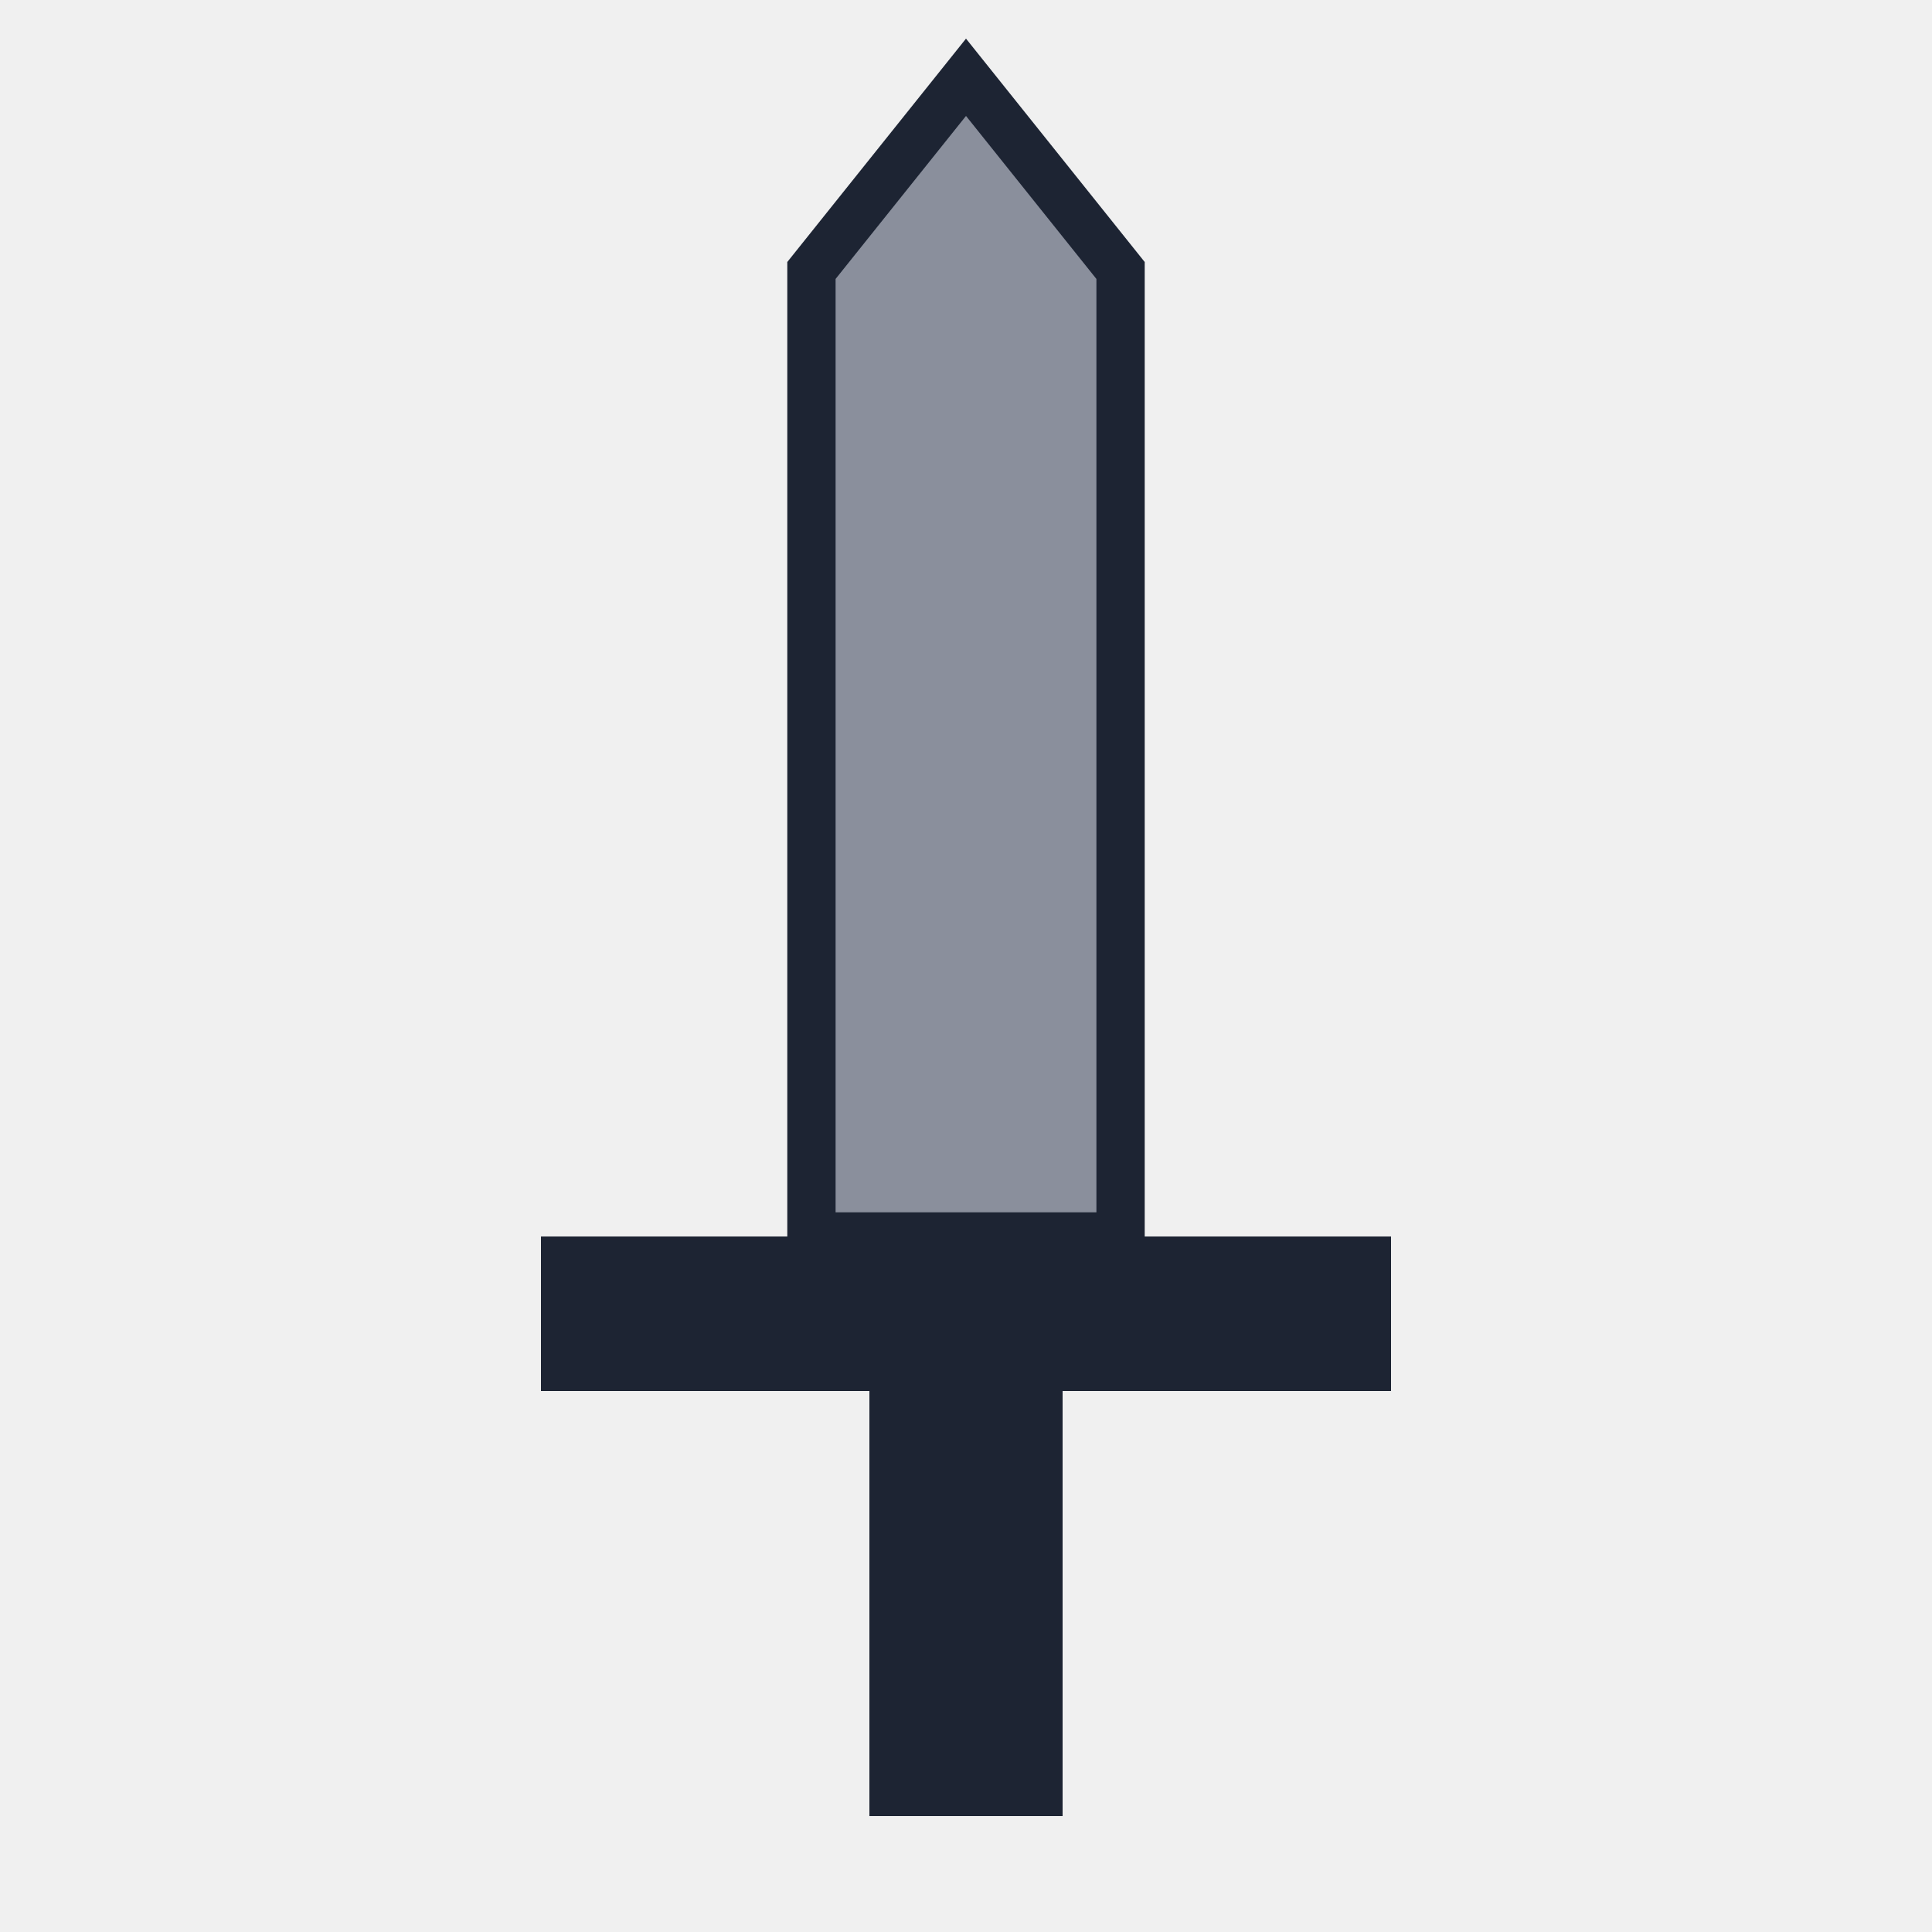
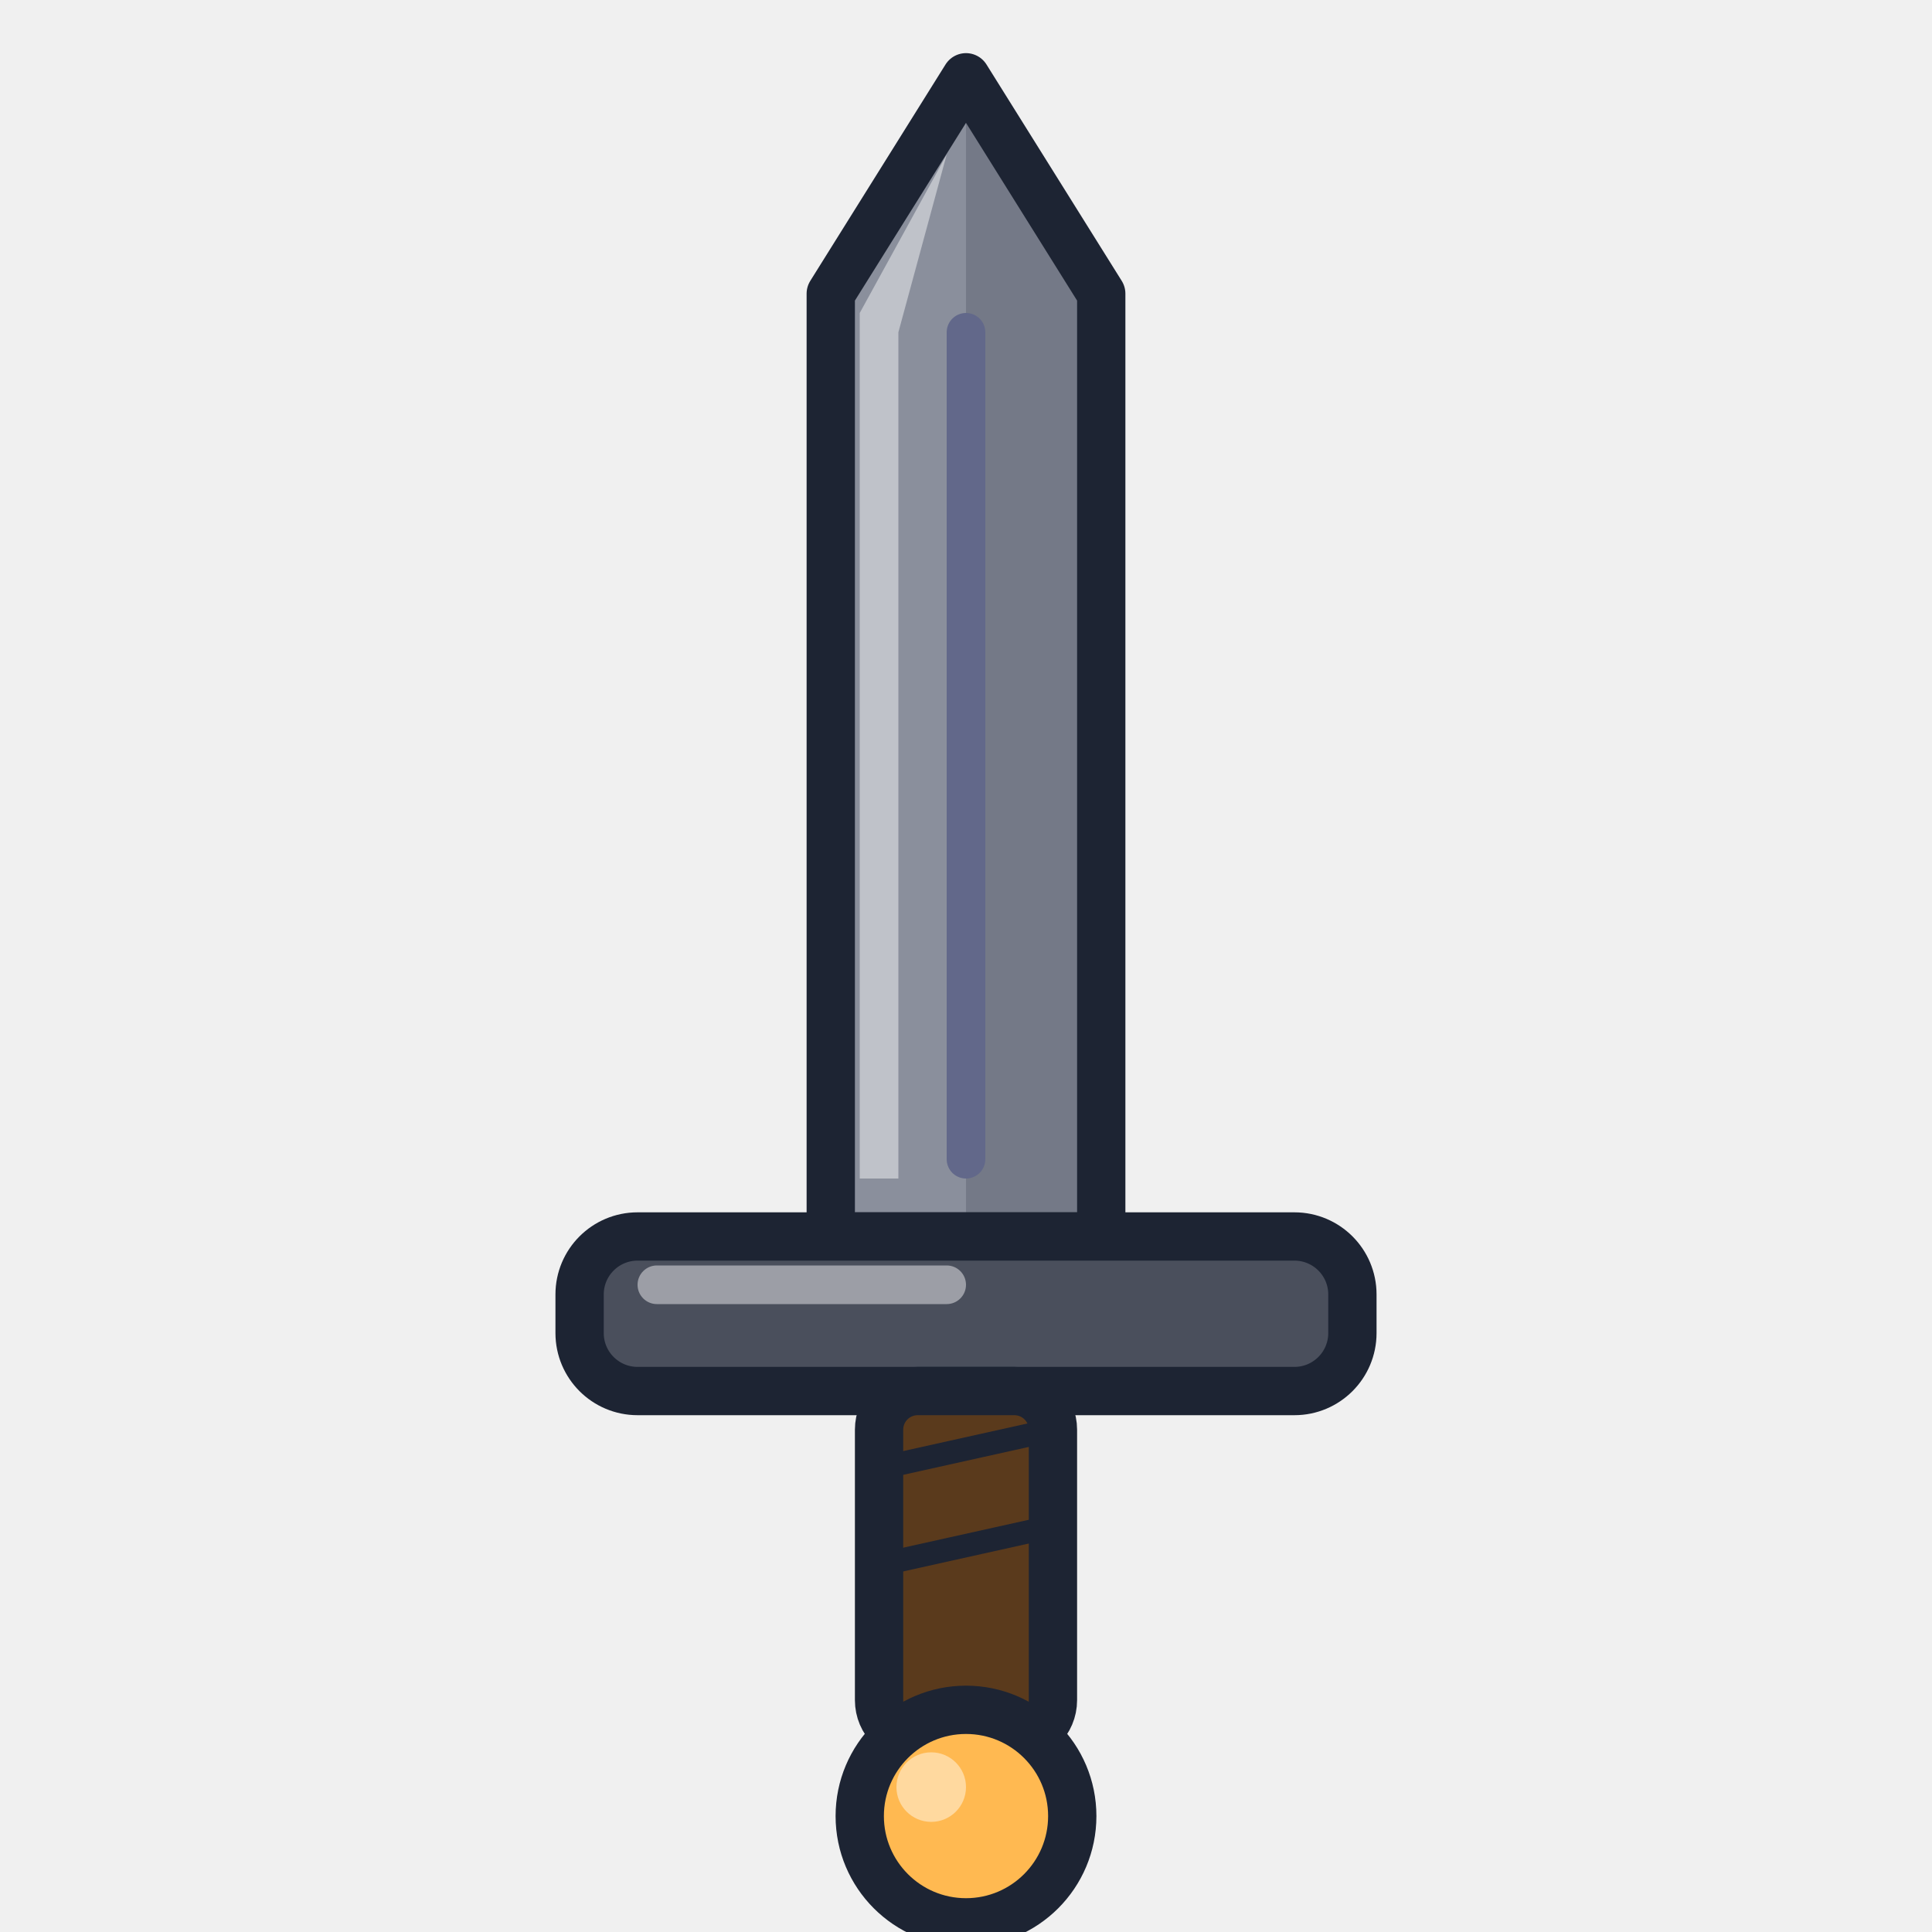
<svg xmlns="http://www.w3.org/2000/svg" viewBox="0 0 100 100" width="512" height="512">
-   <polygon points="50.0,4.0 58.0,14.0 58.0,64.0 42.0,64.0 42.0,14.0" fill="#8a8f9c" stroke="#1d2433" stroke-width="2.5" />
-   <rect x="28" y="64" width="44" height="8" fill="#1d2433" />
-   <rect x="45" y="72" width="10" height="22" fill="#1d2433" />
+   <polygon points="50.0,4.0 57.0,15.2 57.0,64.0 43.0,64.0 43.0,15.2" fill="#8a8f9c" stroke="#1d2433" stroke-width="2.5" stroke-linejoin="round" />
+   <polygon points="50.0,6.0 55.8,15.2 55.8,62.8 50.0,62.8" fill="#1d2433" opacity=".2" />
+   <polygon points="49.0,8.0 44.5,16.2 44.5,61.0 46.5,61.0 46.5,17.2" fill="#fff" opacity=".45" />
+   <line x1="50" y1="17.2" x2="50" y2="60" stroke="#62688a" stroke-width="2" stroke-linecap="round" />
+   <rect x="30.0" y="64" width="40" height="8" rx="3" fill="#4a4f5c" stroke="#1d2433" stroke-width="2.5" stroke-linejoin="round" />
+   <rect x="45.5" y="72" width="9" height="18" rx="2" fill="#5a3a1c" stroke="#1d2433" stroke-width="2.5" stroke-linejoin="round" />
+   <line x1="45.5" y1="76" x2="54.5" y2="74" stroke="#1d2433" stroke-width="1.2" />
+   <line x1="45.5" y1="81" x2="54.5" y2="79" stroke="#1d2433" stroke-width="1.2" />
+   <circle cx="50" cy="94" r="5.5" fill="#ffb951" stroke="#1d2433" stroke-width="2.5" stroke-linejoin="round" />
+   <circle cx="48.2" cy="92.5" r="1.8" fill="#fff" opacity=".45" />
+   <rect x="33.0" y="65.5" width="17.0" height="2" rx="1" fill="#fff" opacity=".45" />
</svg>
